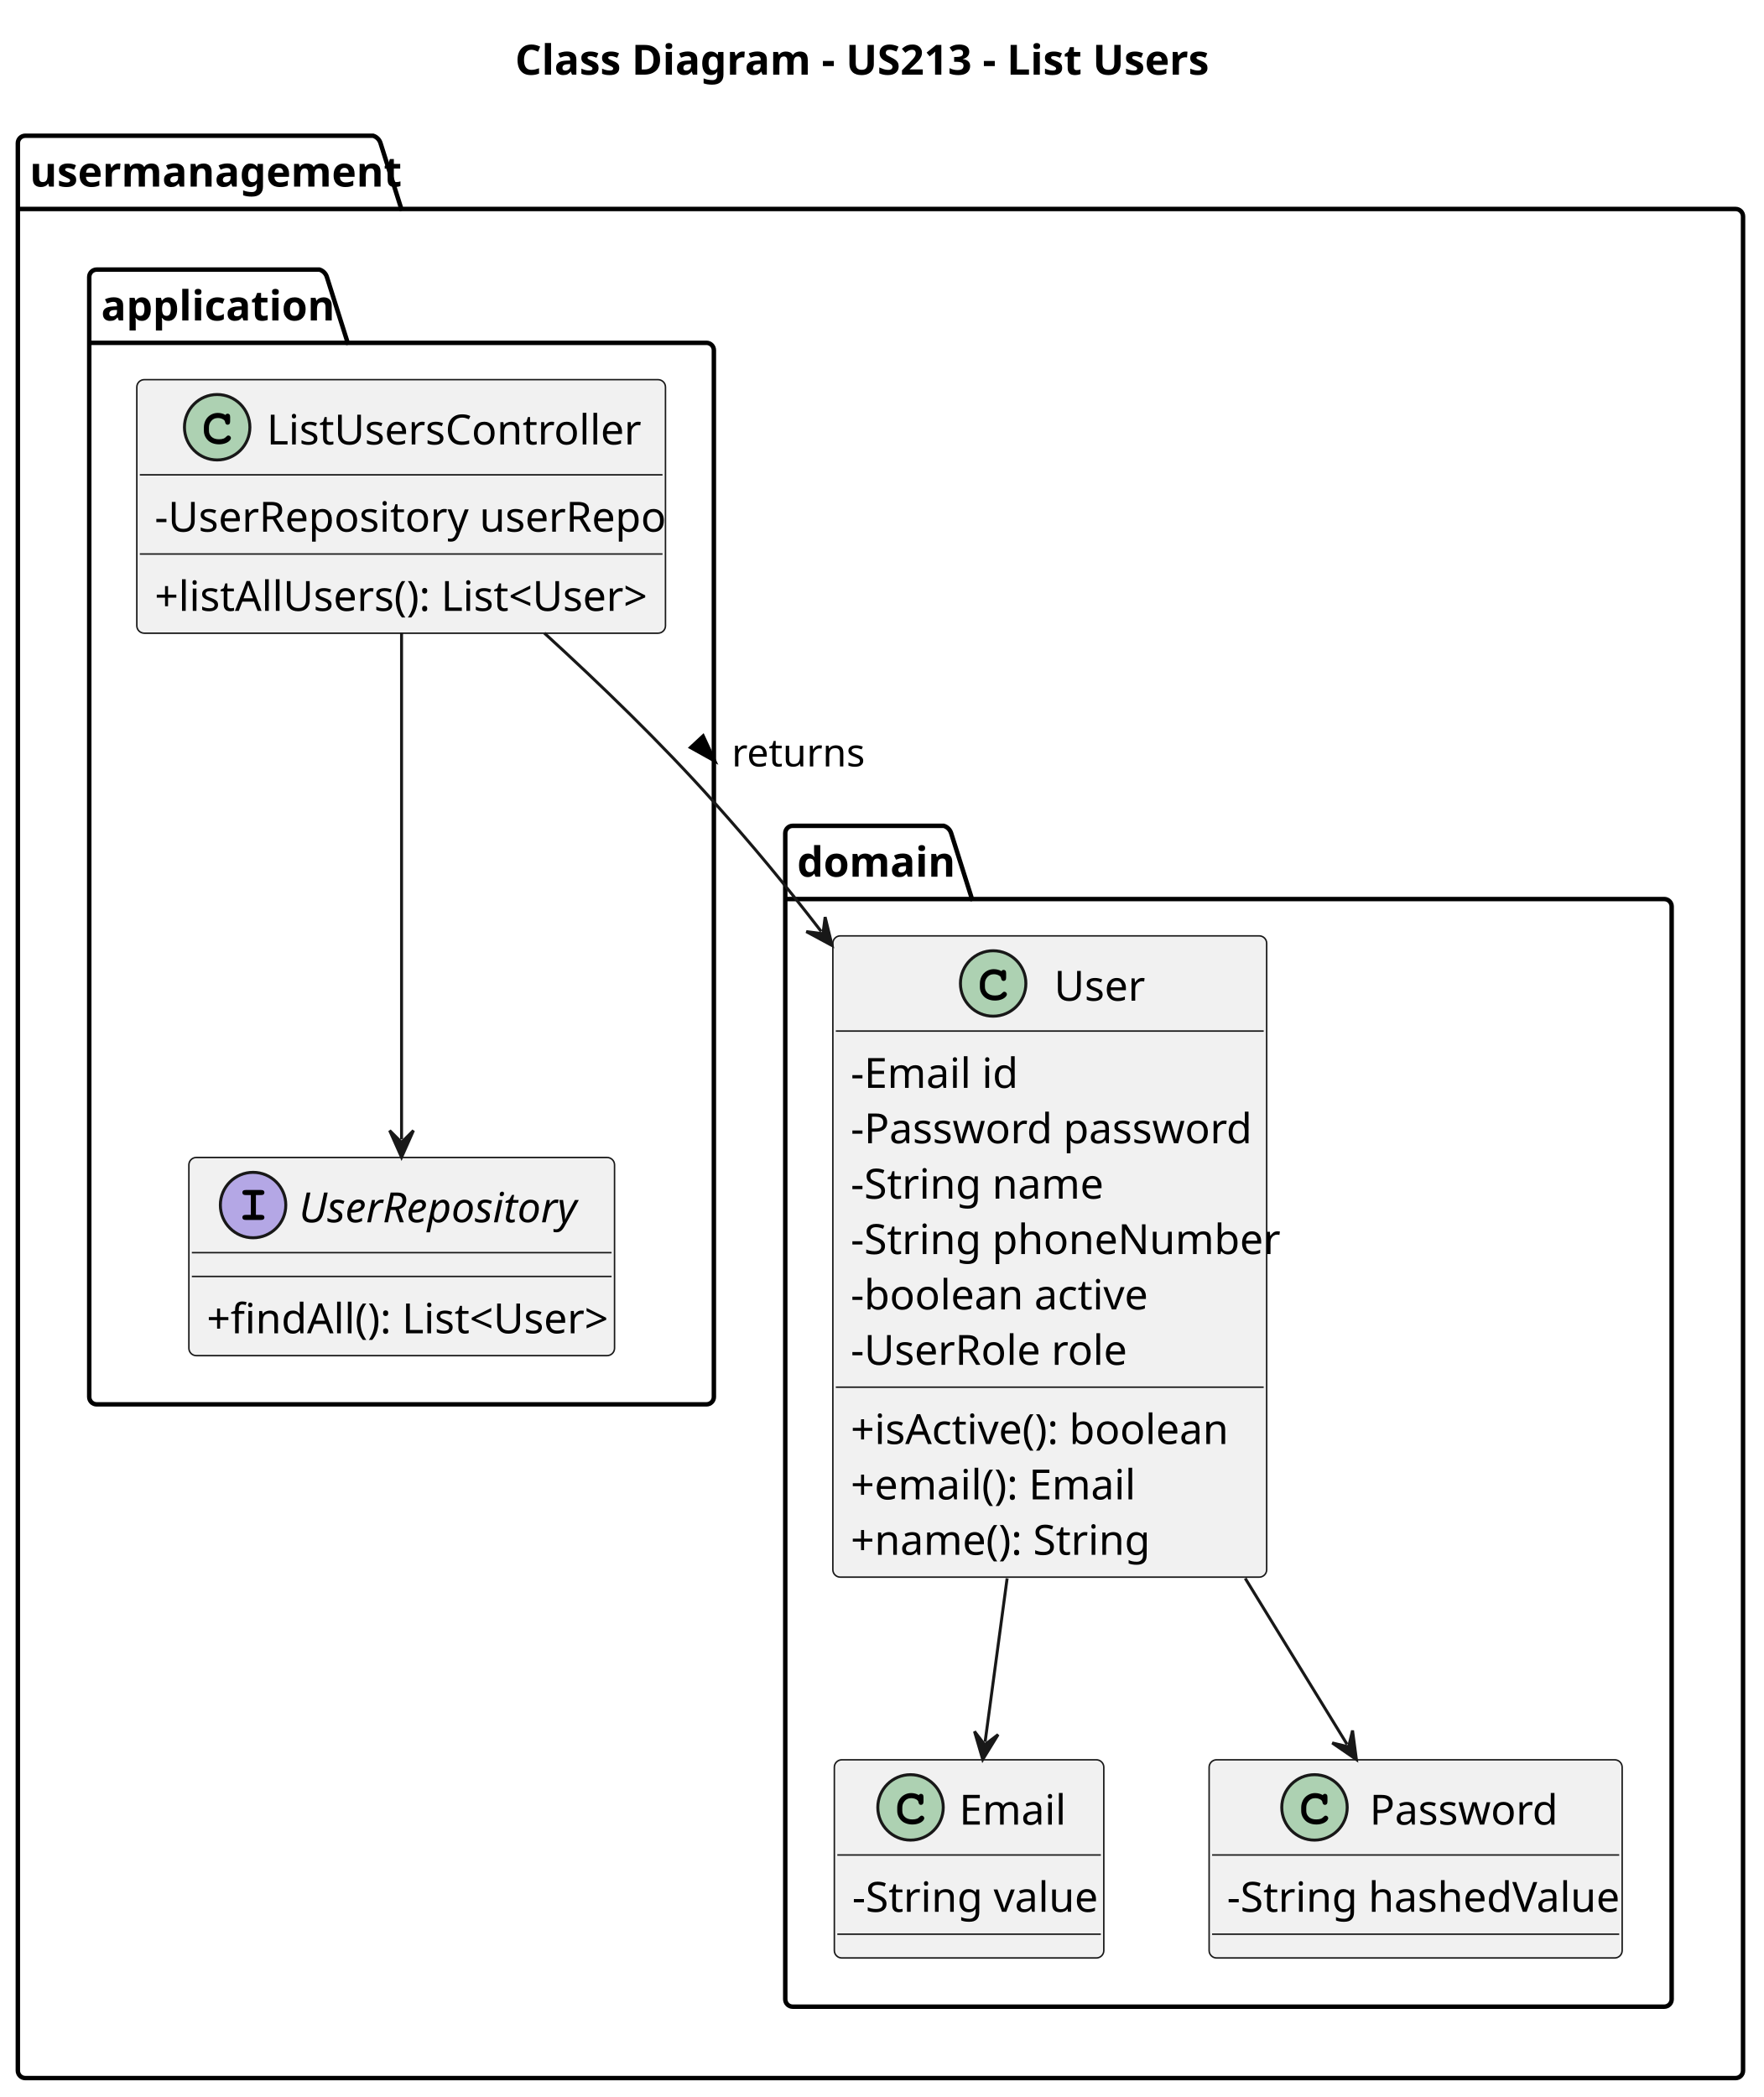
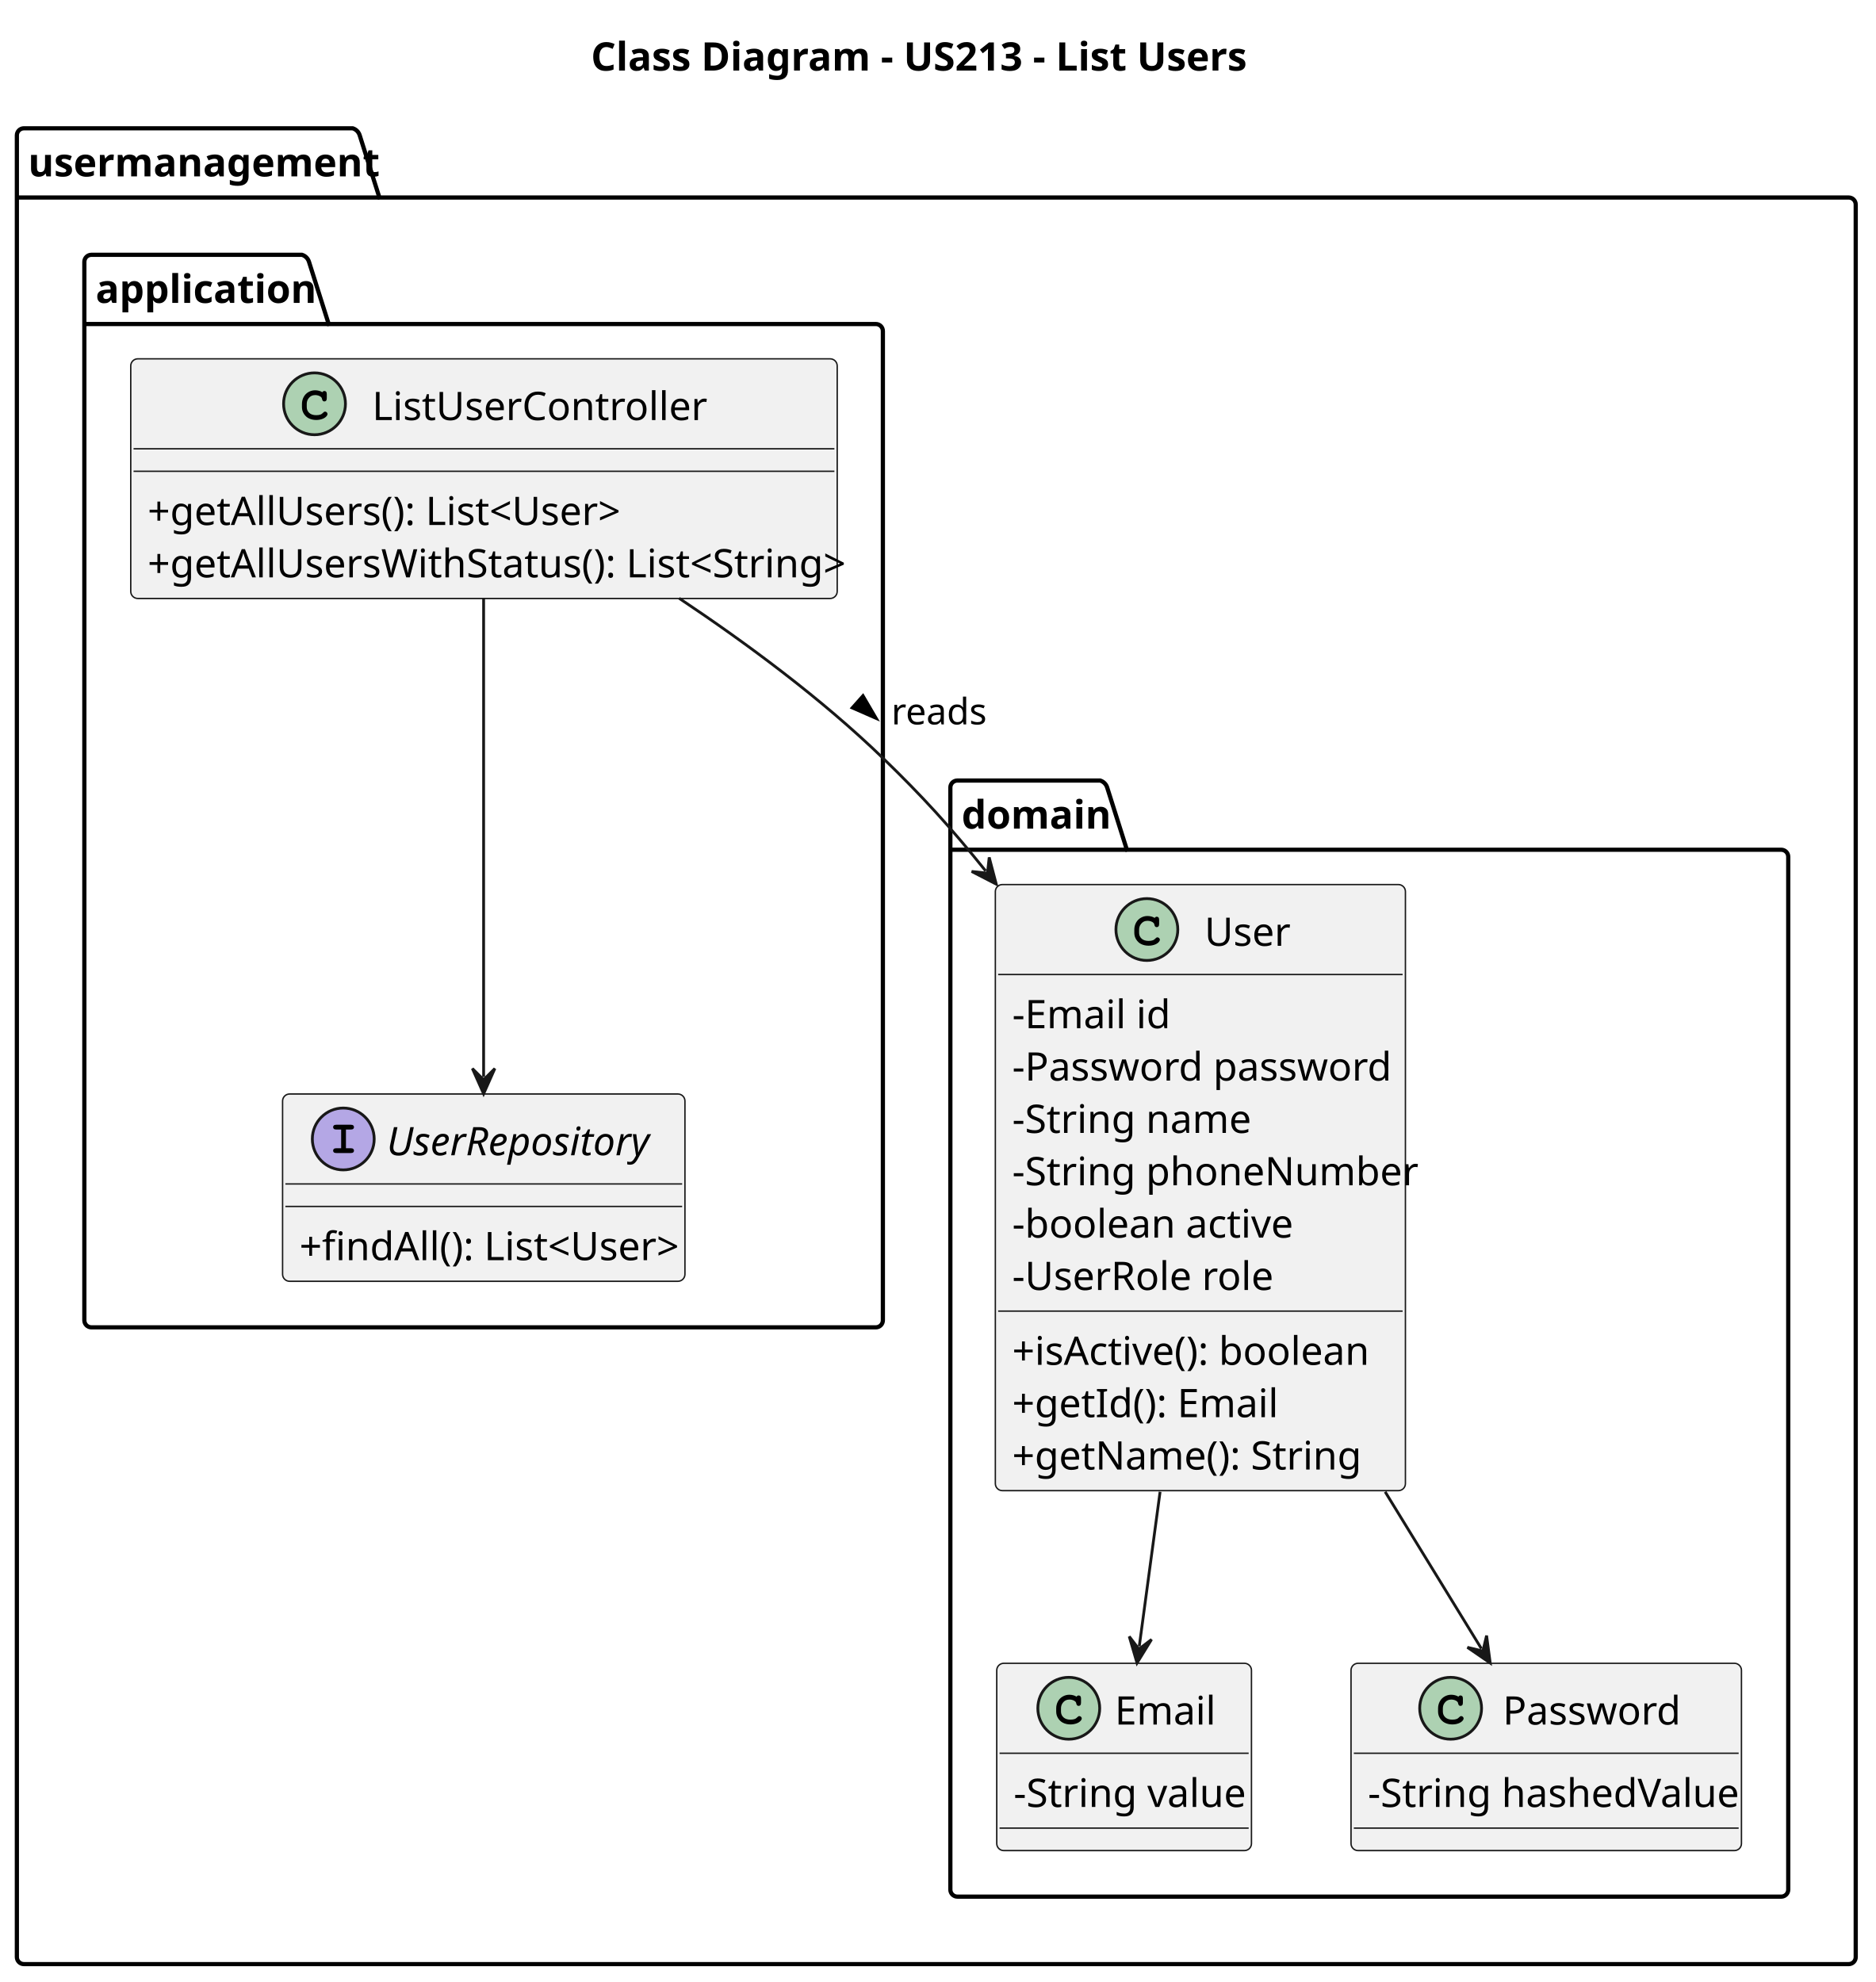
- <svg xmlns="http://www.w3.org/2000/svg" contentStyleType="text/css" height="705px" preserveAspectRatio="none" style="width:593px;height:705px;background:#FFFFFF;" version="1.1" viewBox="0 0 593 705" width="593px" zoomAndPan="magnify">
+ <svg xmlns="http://www.w3.org/2000/svg" contentStyleType="text/css" height="705px" preserveAspectRatio="none" style="width:667px;height:705px;background:#FFFFFF;" version="1.1" viewBox="0 0 667 705" width="667px" zoomAndPan="magnify">
  <defs />
  <g>
-     <text fill="#000000" font-family="sans-serif" font-size="14" font-weight="bold" lengthAdjust="spacing" textLength="232.654" x="173.173" y="25.107">Class Diagram - US213 - List Users</text>
+     <text fill="#000000" font-family="sans-serif" font-size="14" font-weight="bold" lengthAdjust="spacing" textLength="232.654" x="210.173" y="25.107">Class Diagram - US213 - List Users</text>
    <g id="cluster_usermanagement">
-       <path d="M8.5,45.635 L125.431,45.635 A3.75,3.75 0 0 1 127.931,48.135 L134.931,70.256 L583.5,70.256 A2.5,2.5 0 0 1 586,72.756 L586,696.135 A2.5,2.5 0 0 1 583.5,698.635 L8.5,698.635 A2.5,2.5 0 0 1 6,696.135 L6,48.135 A2.5,2.5 0 0 1 8.5,45.635 " fill="none" style="stroke:#000000;stroke-width:1.5;" />
+       <path d="M8.5,45.635 L125.431,45.635 A3.75,3.75 0 0 1 127.931,48.135 L134.931,70.256 L657.5,70.256 A2.5,2.5 0 0 1 660,72.756 L660,696.135 A2.5,2.5 0 0 1 657.5,698.635 L8.5,698.635 A2.5,2.5 0 0 1 6,696.135 L6,48.135 A2.5,2.5 0 0 1 8.5,45.635 " fill="none" style="stroke:#000000;stroke-width:1.5;" />
      <line style="stroke:#000000;stroke-width:1.5;" x1="6" x2="134.931" y1="70.256" y2="70.256" />
      <text fill="#000000" font-family="sans-serif" font-size="14" font-weight="bold" lengthAdjust="spacing" textLength="115.931" x="10" y="62.742">usermanagement</text>
    </g>
    <g id="cluster_domain">
-       <path d="M266.5,277.635 L317.279,277.635 A3.75,3.75 0 0 1 319.779,280.135 L326.779,302.256 L559.5,302.256 A2.5,2.5 0 0 1 562,304.756 L562,672.135 A2.5,2.5 0 0 1 559.5,674.635 L266.5,674.635 A2.5,2.5 0 0 1 264,672.135 L264,280.135 A2.5,2.5 0 0 1 266.5,277.635 " fill="none" style="stroke:#000000;stroke-width:1.5;" />
-       <line style="stroke:#000000;stroke-width:1.5;" x1="264" x2="326.779" y1="302.256" y2="302.256" />
-       <text fill="#000000" font-family="sans-serif" font-size="14" font-weight="bold" lengthAdjust="spacing" textLength="49.779" x="268" y="294.742">domain</text>
+       <path d="M340.5,277.635 L391.279,277.635 A3.75,3.75 0 0 1 393.779,280.135 L400.779,302.256 L633.5,302.256 A2.5,2.5 0 0 1 636,304.756 L636,672.135 A2.5,2.5 0 0 1 633.5,674.635 L340.5,674.635 A2.5,2.5 0 0 1 338,672.135 L338,280.135 A2.5,2.5 0 0 1 340.5,277.635 " fill="none" style="stroke:#000000;stroke-width:1.5;" />
+       <line style="stroke:#000000;stroke-width:1.5;" x1="338" x2="400.779" y1="302.256" y2="302.256" />
+       <text fill="#000000" font-family="sans-serif" font-size="14" font-weight="bold" lengthAdjust="spacing" textLength="49.779" x="342" y="294.742">domain</text>
    </g>
    <g id="cluster_application">
-       <path d="M32.5,90.635 L107.397,90.635 A3.75,3.75 0 0 1 109.897,93.135 L116.897,115.256 L237.5,115.256 A2.5,2.5 0 0 1 240,117.756 L240,469.635 A2.5,2.5 0 0 1 237.5,472.135 L32.5,472.135 A2.5,2.5 0 0 1 30,469.635 L30,93.135 A2.5,2.5 0 0 1 32.5,90.635 " fill="none" style="stroke:#000000;stroke-width:1.5;" />
+       <path d="M32.5,90.635 L107.397,90.635 A3.75,3.75 0 0 1 109.897,93.135 L116.897,115.256 L311.5,115.256 A2.5,2.5 0 0 1 314,117.756 L314,469.635 A2.5,2.5 0 0 1 311.5,472.135 L32.5,472.135 A2.5,2.5 0 0 1 30,469.635 L30,93.135 A2.5,2.5 0 0 1 32.5,90.635 " fill="none" style="stroke:#000000;stroke-width:1.5;" />
      <line style="stroke:#000000;stroke-width:1.5;" x1="30" x2="116.897" y1="115.256" y2="115.256" />
      <text fill="#000000" font-family="sans-serif" font-size="14" font-weight="bold" lengthAdjust="spacing" textLength="73.897" x="34" y="107.742">application</text>
    </g>
    <g id="elem_User">
-       <rect codeLine="6" fill="#F1F1F1" height="215.59" id="User" rx="2.5" ry="2.5" style="stroke:#181818;stroke-width:0.5;" width="145.848" x="280" y="314.635" />
-       <ellipse cx="333.894" cy="330.635" fill="#ADD1B2" rx="11" ry="11" style="stroke:#181818;stroke-width:1.0;" />
-       <path d="M336.66,326.51 Q336.816,326.291 337.004,326.182 Q337.191,326.072 337.41,326.072 Q337.785,326.072 338.019,326.338 Q338.254,326.588 338.254,327.197 L338.254,328.65 Q338.254,329.26 338.019,329.525 Q337.785,329.791 337.41,329.791 Q337.066,329.791 336.863,329.588 Q336.66,329.4 336.551,328.885 Q336.504,328.525 336.316,328.338 Q335.988,327.963 335.379,327.744 Q334.769,327.525 334.144,327.525 Q333.379,327.525 332.738,327.853 Q332.113,328.182 331.613,328.932 Q331.129,329.682 331.129,330.713 L331.129,331.807 Q331.129,333.041 332.019,333.869 Q332.91,334.682 334.504,334.682 Q335.441,334.682 336.098,334.432 Q336.488,334.275 336.91,333.838 Q337.176,333.572 337.316,333.494 Q337.473,333.416 337.676,333.416 Q338.004,333.416 338.254,333.682 Q338.519,333.932 338.519,334.275 Q338.519,334.619 338.176,335.025 Q337.676,335.603 336.879,335.932 Q335.801,336.385 334.504,336.385 Q332.988,336.385 331.785,335.76 Q330.801,335.26 330.113,334.197 Q329.426,333.119 329.426,331.838 L329.426,330.682 Q329.426,329.353 330.035,328.213 Q330.66,327.057 331.754,326.447 Q332.848,325.822 334.082,325.822 Q334.816,325.822 335.457,325.994 Q336.113,326.15 336.66,326.51 Z " fill="#000000" />
-       <text fill="#000000" font-family="sans-serif" font-size="14" lengthAdjust="spacing" textLength="29.559" x="354.394" y="336.432">User</text>
-       <line style="stroke:#181818;stroke-width:0.5;" x1="281" x2="424.848" y1="346.635" y2="346.635" />
-       <text fill="#000000" font-family="sans-serif" font-size="14" lengthAdjust="spacing" textLength="54.455" x="286" y="365.742">-Email id</text>
-       <text fill="#000000" font-family="sans-serif" font-size="14" lengthAdjust="spacing" textLength="129.938" x="286" y="384.363">-Password password</text>
-       <text fill="#000000" font-family="sans-serif" font-size="14" lengthAdjust="spacing" textLength="80.144" x="286" y="402.984">-String name</text>
-       <text fill="#000000" font-family="sans-serif" font-size="14" lengthAdjust="spacing" textLength="133.848" x="286" y="421.606">-String phoneNumber</text>
-       <text fill="#000000" font-family="sans-serif" font-size="14" lengthAdjust="spacing" textLength="94.951" x="286" y="440.227">-boolean active</text>
-       <text fill="#000000" font-family="sans-serif" font-size="14" lengthAdjust="spacing" textLength="90.248" x="286" y="458.848">-UserRole role</text>
-       <line style="stroke:#181818;stroke-width:0.5;" x1="281" x2="424.848" y1="466.361" y2="466.361" />
-       <text fill="#000000" font-family="sans-serif" font-size="14" lengthAdjust="spacing" textLength="123.341" x="286" y="485.469">+isActive(): boolean</text>
-       <text fill="#000000" font-family="sans-serif" font-size="14" lengthAdjust="spacing" textLength="93.741" x="286" y="504.09">+email(): Email</text>
-       <text fill="#000000" font-family="sans-serif" font-size="14" lengthAdjust="spacing" textLength="96.872" x="286" y="522.711">+name(): String</text>
+       <rect codeLine="6" fill="#F1F1F1" height="215.59" id="User" rx="2.5" ry="2.5" style="stroke:#181818;stroke-width:0.5;" width="145.848" x="354" y="314.635" />
+       <ellipse cx="407.894" cy="330.635" fill="#ADD1B2" rx="11" ry="11" style="stroke:#181818;stroke-width:1.0;" />
+       <path d="M410.66,326.51 Q410.816,326.291 411.004,326.182 Q411.191,326.072 411.41,326.072 Q411.785,326.072 412.019,326.338 Q412.254,326.588 412.254,327.197 L412.254,328.65 Q412.254,329.26 412.019,329.525 Q411.785,329.791 411.41,329.791 Q411.066,329.791 410.863,329.588 Q410.66,329.4 410.551,328.885 Q410.504,328.525 410.316,328.338 Q409.988,327.963 409.379,327.744 Q408.769,327.525 408.144,327.525 Q407.379,327.525 406.738,327.853 Q406.113,328.182 405.613,328.932 Q405.129,329.682 405.129,330.713 L405.129,331.807 Q405.129,333.041 406.019,333.869 Q406.91,334.682 408.504,334.682 Q409.441,334.682 410.098,334.432 Q410.488,334.275 410.91,333.838 Q411.176,333.572 411.316,333.494 Q411.473,333.416 411.676,333.416 Q412.004,333.416 412.254,333.682 Q412.519,333.932 412.519,334.275 Q412.519,334.619 412.176,335.025 Q411.676,335.603 410.879,335.932 Q409.801,336.385 408.504,336.385 Q406.988,336.385 405.785,335.76 Q404.801,335.26 404.113,334.197 Q403.426,333.119 403.426,331.838 L403.426,330.682 Q403.426,329.353 404.035,328.213 Q404.66,327.057 405.754,326.447 Q406.848,325.822 408.082,325.822 Q408.816,325.822 409.457,325.994 Q410.113,326.15 410.66,326.51 Z " fill="#000000" />
+       <text fill="#000000" font-family="sans-serif" font-size="14" lengthAdjust="spacing" textLength="29.559" x="428.394" y="336.432">User</text>
+       <line style="stroke:#181818;stroke-width:0.5;" x1="355" x2="498.848" y1="346.635" y2="346.635" />
+       <text fill="#000000" font-family="sans-serif" font-size="14" lengthAdjust="spacing" textLength="54.455" x="360" y="365.742">-Email id</text>
+       <text fill="#000000" font-family="sans-serif" font-size="14" lengthAdjust="spacing" textLength="129.938" x="360" y="384.363">-Password password</text>
+       <text fill="#000000" font-family="sans-serif" font-size="14" lengthAdjust="spacing" textLength="80.144" x="360" y="402.984">-String name</text>
+       <text fill="#000000" font-family="sans-serif" font-size="14" lengthAdjust="spacing" textLength="133.848" x="360" y="421.606">-String phoneNumber</text>
+       <text fill="#000000" font-family="sans-serif" font-size="14" lengthAdjust="spacing" textLength="94.951" x="360" y="440.227">-boolean active</text>
+       <text fill="#000000" font-family="sans-serif" font-size="14" lengthAdjust="spacing" textLength="90.248" x="360" y="458.848">-UserRole role</text>
+       <line style="stroke:#181818;stroke-width:0.5;" x1="355" x2="498.848" y1="466.361" y2="466.361" />
+       <text fill="#000000" font-family="sans-serif" font-size="14" lengthAdjust="spacing" textLength="123.341" x="360" y="485.469">+isActive(): boolean</text>
+       <text fill="#000000" font-family="sans-serif" font-size="14" lengthAdjust="spacing" textLength="91.424" x="360" y="504.09">+getId(): Email</text>
+       <text fill="#000000" font-family="sans-serif" font-size="14" lengthAdjust="spacing" textLength="118.658" x="360" y="522.711">+getName(): String</text>
    </g>
    <g id="elem_Email">
-       <rect codeLine="18" fill="#F1F1F1" height="66.621" id="Email" rx="2.5" ry="2.5" style="stroke:#181818;stroke-width:0.5;" width="90.593" x="280.5" y="591.635" />
-       <ellipse cx="306.114" cy="607.635" fill="#ADD1B2" rx="11" ry="11" style="stroke:#181818;stroke-width:1.0;" />
-       <path d="M308.879,603.51 Q309.036,603.291 309.223,603.182 Q309.411,603.072 309.629,603.072 Q310.004,603.072 310.239,603.338 Q310.473,603.588 310.473,604.197 L310.473,605.65 Q310.473,606.26 310.239,606.525 Q310.004,606.791 309.629,606.791 Q309.286,606.791 309.082,606.588 Q308.879,606.4 308.77,605.885 Q308.723,605.525 308.536,605.338 Q308.207,604.963 307.598,604.744 Q306.989,604.525 306.364,604.525 Q305.598,604.525 304.957,604.854 Q304.332,605.182 303.832,605.932 Q303.348,606.682 303.348,607.713 L303.348,608.807 Q303.348,610.041 304.239,610.869 Q305.129,611.682 306.723,611.682 Q307.661,611.682 308.317,611.432 Q308.707,611.275 309.129,610.838 Q309.395,610.572 309.536,610.494 Q309.692,610.416 309.895,610.416 Q310.223,610.416 310.473,610.682 Q310.739,610.932 310.739,611.275 Q310.739,611.619 310.395,612.025 Q309.895,612.604 309.098,612.932 Q308.02,613.385 306.723,613.385 Q305.207,613.385 304.004,612.76 Q303.02,612.26 302.332,611.197 Q301.645,610.119 301.645,608.838 L301.645,607.682 Q301.645,606.354 302.254,605.213 Q302.879,604.057 303.973,603.447 Q305.067,602.822 306.301,602.822 Q307.036,602.822 307.676,602.994 Q308.332,603.15 308.879,603.51 Z " fill="#000000" />
-       <text fill="#000000" font-family="sans-serif" font-size="14" lengthAdjust="spacing" textLength="35.007" x="322.472" y="613.432">Email</text>
-       <line style="stroke:#181818;stroke-width:0.5;" x1="281.5" x2="370.093" y1="623.635" y2="623.635" />
-       <text fill="#000000" font-family="sans-serif" font-size="14" lengthAdjust="spacing" textLength="78.593" x="286.5" y="642.742">-String value</text>
-       <line style="stroke:#181818;stroke-width:0.5;" x1="281.5" x2="370.093" y1="650.256" y2="650.256" />
+       <rect codeLine="18" fill="#F1F1F1" height="66.621" id="Email" rx="2.5" ry="2.5" style="stroke:#181818;stroke-width:0.5;" width="90.593" x="354.5" y="591.635" />
+       <ellipse cx="380.114" cy="607.635" fill="#ADD1B2" rx="11" ry="11" style="stroke:#181818;stroke-width:1.0;" />
+       <path d="M382.879,603.51 Q383.036,603.291 383.223,603.182 Q383.411,603.072 383.629,603.072 Q384.004,603.072 384.239,603.338 Q384.473,603.588 384.473,604.197 L384.473,605.65 Q384.473,606.26 384.239,606.525 Q384.004,606.791 383.629,606.791 Q383.286,606.791 383.082,606.588 Q382.879,606.4 382.77,605.885 Q382.723,605.525 382.536,605.338 Q382.207,604.963 381.598,604.744 Q380.989,604.525 380.364,604.525 Q379.598,604.525 378.957,604.854 Q378.332,605.182 377.832,605.932 Q377.348,606.682 377.348,607.713 L377.348,608.807 Q377.348,610.041 378.239,610.869 Q379.129,611.682 380.723,611.682 Q381.661,611.682 382.317,611.432 Q382.707,611.275 383.129,610.838 Q383.395,610.572 383.536,610.494 Q383.692,610.416 383.895,610.416 Q384.223,610.416 384.473,610.682 Q384.739,610.932 384.739,611.275 Q384.739,611.619 384.395,612.025 Q383.895,612.604 383.098,612.932 Q382.02,613.385 380.723,613.385 Q379.207,613.385 378.004,612.76 Q377.02,612.26 376.332,611.197 Q375.645,610.119 375.645,608.838 L375.645,607.682 Q375.645,606.354 376.254,605.213 Q376.879,604.057 377.973,603.447 Q379.067,602.822 380.301,602.822 Q381.036,602.822 381.676,602.994 Q382.332,603.15 382.879,603.51 Z " fill="#000000" />
+       <text fill="#000000" font-family="sans-serif" font-size="14" lengthAdjust="spacing" textLength="35.007" x="396.472" y="613.432">Email</text>
+       <line style="stroke:#181818;stroke-width:0.5;" x1="355.5" x2="444.093" y1="623.635" y2="623.635" />
+       <text fill="#000000" font-family="sans-serif" font-size="14" lengthAdjust="spacing" textLength="78.593" x="360.5" y="642.742">-String value</text>
+       <line style="stroke:#181818;stroke-width:0.5;" x1="355.5" x2="444.093" y1="650.256" y2="650.256" />
    </g>
    <g id="elem_Password">
-       <rect codeLine="22" fill="#F1F1F1" height="66.621" id="Password" rx="2.5" ry="2.5" style="stroke:#181818;stroke-width:0.5;" width="138.861" x="406.5" y="591.635" />
-       <ellipse cx="441.927" cy="607.635" fill="#ADD1B2" rx="11" ry="11" style="stroke:#181818;stroke-width:1.0;" />
-       <path d="M444.692,603.51 Q444.849,603.291 445.036,603.182 Q445.224,603.072 445.442,603.072 Q445.817,603.072 446.052,603.338 Q446.286,603.588 446.286,604.197 L446.286,605.65 Q446.286,606.26 446.052,606.525 Q445.817,606.791 445.442,606.791 Q445.099,606.791 444.895,606.588 Q444.692,606.4 444.583,605.885 Q444.536,605.525 444.349,605.338 Q444.02,604.963 443.411,604.744 Q442.802,604.525 442.177,604.525 Q441.411,604.525 440.77,604.854 Q440.145,605.182 439.645,605.932 Q439.161,606.682 439.161,607.713 L439.161,608.807 Q439.161,610.041 440.052,610.869 Q440.942,611.682 442.536,611.682 Q443.474,611.682 444.13,611.432 Q444.52,611.275 444.942,610.838 Q445.208,610.572 445.349,610.494 Q445.505,610.416 445.708,610.416 Q446.036,610.416 446.286,610.682 Q446.552,610.932 446.552,611.275 Q446.552,611.619 446.208,612.025 Q445.708,612.604 444.911,612.932 Q443.833,613.385 442.536,613.385 Q441.02,613.385 439.817,612.76 Q438.833,612.26 438.145,611.197 Q437.458,610.119 437.458,608.838 L437.458,607.682 Q437.458,606.354 438.067,605.213 Q438.692,604.057 439.786,603.447 Q440.88,602.822 442.114,602.822 Q442.849,602.822 443.489,602.994 Q444.145,603.15 444.692,603.51 Z " fill="#000000" />
-       <text fill="#000000" font-family="sans-serif" font-size="14" lengthAdjust="spacing" textLength="61.469" x="460.466" y="613.432">Password</text>
-       <line style="stroke:#181818;stroke-width:0.5;" x1="407.5" x2="544.361" y1="623.635" y2="623.635" />
-       <text fill="#000000" font-family="sans-serif" font-size="14" lengthAdjust="spacing" textLength="126.861" x="412.5" y="642.742">-String hashedValue</text>
-       <line style="stroke:#181818;stroke-width:0.5;" x1="407.5" x2="544.361" y1="650.256" y2="650.256" />
+       <rect codeLine="22" fill="#F1F1F1" height="66.621" id="Password" rx="2.5" ry="2.5" style="stroke:#181818;stroke-width:0.5;" width="138.861" x="480.5" y="591.635" />
+       <ellipse cx="515.927" cy="607.635" fill="#ADD1B2" rx="11" ry="11" style="stroke:#181818;stroke-width:1.0;" />
+       <path d="M518.692,603.51 Q518.848,603.291 519.036,603.182 Q519.223,603.072 519.442,603.072 Q519.817,603.072 520.052,603.338 Q520.286,603.588 520.286,604.197 L520.286,605.65 Q520.286,606.26 520.052,606.525 Q519.817,606.791 519.442,606.791 Q519.098,606.791 518.895,606.588 Q518.692,606.4 518.583,605.885 Q518.536,605.525 518.348,605.338 Q518.02,604.963 517.411,604.744 Q516.802,604.525 516.177,604.525 Q515.411,604.525 514.77,604.854 Q514.145,605.182 513.645,605.932 Q513.161,606.682 513.161,607.713 L513.161,608.807 Q513.161,610.041 514.052,610.869 Q514.942,611.682 516.536,611.682 Q517.473,611.682 518.13,611.432 Q518.52,611.275 518.942,610.838 Q519.208,610.572 519.348,610.494 Q519.505,610.416 519.708,610.416 Q520.036,610.416 520.286,610.682 Q520.552,610.932 520.552,611.275 Q520.552,611.619 520.208,612.025 Q519.708,612.604 518.911,612.932 Q517.833,613.385 516.536,613.385 Q515.02,613.385 513.817,612.76 Q512.833,612.26 512.145,611.197 Q511.458,610.119 511.458,608.838 L511.458,607.682 Q511.458,606.354 512.067,605.213 Q512.692,604.057 513.786,603.447 Q514.88,602.822 516.114,602.822 Q516.848,602.822 517.489,602.994 Q518.145,603.15 518.692,603.51 Z " fill="#000000" />
+       <text fill="#000000" font-family="sans-serif" font-size="14" lengthAdjust="spacing" textLength="61.469" x="534.466" y="613.432">Password</text>
+       <line style="stroke:#181818;stroke-width:0.5;" x1="481.5" x2="618.361" y1="623.635" y2="623.635" />
+       <text fill="#000000" font-family="sans-serif" font-size="14" lengthAdjust="spacing" textLength="126.861" x="486.5" y="642.742">-String hashedValue</text>
+       <line style="stroke:#181818;stroke-width:0.5;" x1="481.5" x2="618.361" y1="650.256" y2="650.256" />
    </g>
-     <g id="elem_ListUsersController">
-       <rect codeLine="31" fill="#F1F1F1" height="85.242" id="ListUsersController" rx="2.5" ry="2.5" style="stroke:#181818;stroke-width:0.5;" width="177.731" x="46" y="127.635" />
-       <ellipse cx="73.013" cy="143.635" fill="#ADD1B2" rx="11" ry="11" style="stroke:#181818;stroke-width:1.0;" />
-       <path d="M75.779,139.51 Q75.935,139.291 76.123,139.182 Q76.31,139.072 76.529,139.072 Q76.904,139.072 77.138,139.338 Q77.373,139.588 77.373,140.197 L77.373,141.65 Q77.373,142.26 77.138,142.525 Q76.904,142.791 76.529,142.791 Q76.185,142.791 75.982,142.588 Q75.779,142.4 75.67,141.885 Q75.623,141.525 75.435,141.338 Q75.107,140.963 74.498,140.744 Q73.888,140.525 73.263,140.525 Q72.498,140.525 71.857,140.853 Q71.232,141.182 70.732,141.932 Q70.248,142.682 70.248,143.713 L70.248,144.807 Q70.248,146.041 71.138,146.869 Q72.029,147.682 73.623,147.682 Q74.56,147.682 75.216,147.432 Q75.607,147.275 76.029,146.838 Q76.295,146.572 76.435,146.494 Q76.591,146.416 76.795,146.416 Q77.123,146.416 77.373,146.682 Q77.638,146.932 77.638,147.275 Q77.638,147.619 77.295,148.025 Q76.795,148.603 75.998,148.932 Q74.92,149.385 73.623,149.385 Q72.107,149.385 70.904,148.76 Q69.92,148.26 69.232,147.197 Q68.545,146.119 68.545,144.838 L68.545,143.682 Q68.545,142.353 69.154,141.213 Q69.779,140.057 70.873,139.447 Q71.966,138.822 73.201,138.822 Q73.935,138.822 74.576,138.994 Q75.232,139.15 75.779,139.51 Z " fill="#000000" />
-       <text fill="#000000" font-family="sans-serif" font-size="14" lengthAdjust="spacing" textLength="119.034" x="89.683" y="149.432">ListUsersController</text>
-       <line style="stroke:#181818;stroke-width:0.5;" x1="47" x2="222.731" y1="159.635" y2="159.635" />
-       <text fill="#000000" font-family="sans-serif" font-size="14" lengthAdjust="spacing" textLength="165.731" x="52" y="178.742">-UserRepository userRepo</text>
-       <line style="stroke:#181818;stroke-width:0.5;" x1="47" x2="222.731" y1="186.256" y2="186.256" />
-       <text fill="#000000" font-family="sans-serif" font-size="14" lengthAdjust="spacing" textLength="162.203" x="52" y="205.363">+listAllUsers(): List&lt;User&gt;</text>
+     <g id="elem_ListUserController">
+       <rect codeLine="31" fill="#F1F1F1" height="85.242" id="ListUserController" rx="2.5" ry="2.5" style="stroke:#181818;stroke-width:0.5;" width="251.258" x="46.5" y="127.635" />
+       <ellipse cx="111.862" cy="143.635" fill="#ADD1B2" rx="11" ry="11" style="stroke:#181818;stroke-width:1.0;" />
+       <path d="M114.627,139.51 Q114.784,139.291 114.971,139.182 Q115.159,139.072 115.377,139.072 Q115.752,139.072 115.987,139.338 Q116.221,139.588 116.221,140.197 L116.221,141.65 Q116.221,142.26 115.987,142.525 Q115.752,142.791 115.377,142.791 Q115.034,142.791 114.831,142.588 Q114.627,142.4 114.518,141.885 Q114.471,141.525 114.284,141.338 Q113.956,140.963 113.346,140.744 Q112.737,140.525 112.112,140.525 Q111.346,140.525 110.706,140.853 Q110.081,141.182 109.581,141.932 Q109.096,142.682 109.096,143.713 L109.096,144.807 Q109.096,146.041 109.987,146.869 Q110.877,147.682 112.471,147.682 Q113.409,147.682 114.065,147.432 Q114.456,147.275 114.877,146.838 Q115.143,146.572 115.284,146.494 Q115.44,146.416 115.643,146.416 Q115.971,146.416 116.221,146.682 Q116.487,146.932 116.487,147.275 Q116.487,147.619 116.143,148.025 Q115.643,148.603 114.846,148.932 Q113.768,149.385 112.471,149.385 Q110.956,149.385 109.752,148.76 Q108.768,148.26 108.081,147.197 Q107.393,146.119 107.393,144.838 L107.393,143.682 Q107.393,142.353 108.002,141.213 Q108.627,140.057 109.721,139.447 Q110.815,138.822 112.049,138.822 Q112.784,138.822 113.424,138.994 Q114.081,139.15 114.627,139.51 Z " fill="#000000" />
+       <text fill="#000000" font-family="sans-serif" font-size="14" lengthAdjust="spacing" textLength="112.034" x="132.362" y="149.432">ListUserController</text>
+       <line style="stroke:#181818;stroke-width:0.5;" x1="47.5" x2="296.758" y1="159.635" y2="159.635" />
+       <line style="stroke:#181818;stroke-width:0.5;" x1="47.5" x2="296.758" y1="167.635" y2="167.635" />
+       <text fill="#000000" font-family="sans-serif" font-size="14" lengthAdjust="spacing" textLength="164.555" x="52.5" y="186.742">+getAllUsers(): List&lt;User&gt;</text>
+       <text fill="#000000" font-family="sans-serif" font-size="14" lengthAdjust="spacing" textLength="239.258" x="52.5" y="205.363">+getAllUsersWithStatus(): List&lt;String&gt;</text>
    </g>
    <g id="elem_UserRepository">
-       <rect codeLine="36" fill="#F1F1F1" height="66.621" id="UserRepository" rx="2.5" ry="2.5" style="stroke:#181818;stroke-width:0.5;" width="143.106" x="63.5" y="389.135" />
-       <ellipse cx="85.084" cy="405.135" fill="#B4A7E5" rx="11" ry="11" style="stroke:#181818;stroke-width:1.0;" />
-       <path d="M86.037,401.775 L86.037,408.432 L87.756,408.432 Q88.365,408.432 88.631,408.666 Q88.896,408.9 88.896,409.291 Q88.896,409.666 88.631,409.9 Q88.365,410.135 87.756,410.135 L82.615,410.135 Q82.006,410.135 81.74,409.9 Q81.475,409.666 81.475,409.275 Q81.475,408.9 81.74,408.666 Q82.006,408.432 82.615,408.432 L84.334,408.432 L84.334,401.775 L82.615,401.775 Q82.006,401.775 81.74,401.541 Q81.475,401.307 81.475,400.916 Q81.475,400.541 81.74,400.307 Q82.006,400.072 82.615,400.072 L87.756,400.072 Q88.365,400.072 88.631,400.307 Q88.896,400.541 88.896,400.916 Q88.896,401.307 88.631,401.541 Q88.365,401.775 87.756,401.775 L86.037,401.775 Z " fill="#000000" />
-       <text fill="#000000" font-family="sans-serif" font-size="14" font-style="italic" lengthAdjust="spacing" textLength="96.476" x="100.547" y="410.932">UserRepository</text>
-       <line style="stroke:#181818;stroke-width:0.5;" x1="64.5" x2="205.606" y1="421.135" y2="421.135" />
-       <line style="stroke:#181818;stroke-width:0.5;" x1="64.5" x2="205.606" y1="429.135" y2="429.135" />
-       <text fill="#000000" font-family="sans-serif" font-size="14" lengthAdjust="spacing" textLength="131.106" x="69.5" y="448.242">+findAll(): List&lt;User&gt;</text>
+       <rect codeLine="36" fill="#F1F1F1" height="66.621" id="UserRepository" rx="2.5" ry="2.5" style="stroke:#181818;stroke-width:0.5;" width="143.106" x="100.5" y="389.135" />
+       <ellipse cx="122.084" cy="405.135" fill="#B4A7E5" rx="11" ry="11" style="stroke:#181818;stroke-width:1.0;" />
+       <path d="M123.037,401.775 L123.037,408.432 L124.756,408.432 Q125.365,408.432 125.631,408.666 Q125.896,408.9 125.896,409.291 Q125.896,409.666 125.631,409.9 Q125.365,410.135 124.756,410.135 L119.615,410.135 Q119.006,410.135 118.74,409.9 Q118.475,409.666 118.475,409.275 Q118.475,408.9 118.74,408.666 Q119.006,408.432 119.615,408.432 L121.334,408.432 L121.334,401.775 L119.615,401.775 Q119.006,401.775 118.74,401.541 Q118.475,401.307 118.475,400.916 Q118.475,400.541 118.74,400.307 Q119.006,400.072 119.615,400.072 L124.756,400.072 Q125.365,400.072 125.631,400.307 Q125.896,400.541 125.896,400.916 Q125.896,401.307 125.631,401.541 Q125.365,401.775 124.756,401.775 L123.037,401.775 Z " fill="#000000" />
+       <text fill="#000000" font-family="sans-serif" font-size="14" font-style="italic" lengthAdjust="spacing" textLength="96.476" x="137.547" y="410.932">UserRepository</text>
+       <line style="stroke:#181818;stroke-width:0.5;" x1="101.5" x2="242.606" y1="421.135" y2="421.135" />
+       <line style="stroke:#181818;stroke-width:0.5;" x1="101.5" x2="242.606" y1="429.135" y2="429.135" />
+       <text fill="#000000" font-family="sans-serif" font-size="14" lengthAdjust="spacing" textLength="131.106" x="106.5" y="448.242">+findAll(): List&lt;User&gt;</text>
    </g>
    <g id="link_User_Email">
-       <path codeLine="26" d="M338.59,530.635 C335.6,552.845 333.47,568.658 331.19,585.598 " fill="none" id="User-to-Email" style="stroke:#181818;stroke-width:1.0;" />
-       <polygon fill="#181818" points="330.39,591.545,335.555,583.159,331.057,586.589,327.626,582.092,330.39,591.545" style="stroke:#181818;stroke-width:1.0;" />
+       <path codeLine="26" d="M412.59,530.635 C409.6,552.845 407.47,568.658 405.19,585.598 " fill="none" id="User-to-Email" style="stroke:#181818;stroke-width:1.0;" />
+       <polygon fill="#181818" points="404.39,591.545,409.555,583.159,405.057,586.589,401.626,582.092,404.39,591.545" style="stroke:#181818;stroke-width:1.0;" />
    </g>
    <g id="link_User_Password">
-       <path codeLine="27" d="M418.64,530.635 C432.27,552.845 442.483,569.49 452.873,586.43 " fill="none" id="User-to-Password" style="stroke:#181818;stroke-width:1.0;" />
-       <polygon fill="#181818" points="456.01,591.545,454.714,581.782,453.396,587.283,447.895,585.964,456.01,591.545" style="stroke:#181818;stroke-width:1.0;" />
+       <path codeLine="27" d="M492.64,530.635 C506.27,552.845 516.483,569.49 526.873,586.43 " fill="none" id="User-to-Password" style="stroke:#181818;stroke-width:1.0;" />
+       <polygon fill="#181818" points="530.01,591.545,528.714,581.782,527.396,587.283,521.895,585.964,530.01,591.545" style="stroke:#181818;stroke-width:1.0;" />
    </g>
-     <g id="link_ListUsersController_UserRepository">
-       <path codeLine="41" d="M135,212.785 C135,262.305 135,337.935 135,383.075 " fill="none" id="ListUsersController-to-UserRepository" style="stroke:#181818;stroke-width:1.0;" />
-       <polygon fill="#181818" points="135,389.075,139,380.075,135,384.075,131,380.075,135,389.075" style="stroke:#181818;stroke-width:1.0;" />
+     <g id="link_ListUserController_UserRepository">
+       <path codeLine="41" d="M172,212.785 C172,262.305 172,337.935 172,383.075 " fill="none" id="ListUserController-to-UserRepository" style="stroke:#181818;stroke-width:1.0;" />
+       <polygon fill="#181818" points="172,389.075,176,380.075,172,384.075,168,380.075,172,389.075" style="stroke:#181818;stroke-width:1.0;" />
    </g>
-     <g id="link_ListUsersController_User">
-       <path codeLine="42" d="M183,212.835 C201.53,229.765 222.45,249.955 240,269.635 C253.46,284.725 263.302,296.597 276.072,313.127 " fill="none" id="ListUsersController-to-User" style="stroke:#181818;stroke-width:1.0;" />
-       <polygon fill="#181818" points="279.74,317.875,277.403,308.307,276.683,313.918,271.072,313.198,279.74,317.875" style="stroke:#181818;stroke-width:1.0;" />
-       <polygon fill="#000000" points="240.401,255.945,236.403,247.316,232.094,251.314,240.401,255.945" style="stroke:#000000;stroke-width:1.0;" />
-       <text fill="#000000" font-family="sans-serif" font-size="13" lengthAdjust="spacing" textLength="40.46" x="246" y="257.663">returns</text>
+     <g id="link_ListUserController_User">
+       <path codeLine="42" d="M241.54,212.805 C265.79,228.985 292.33,248.665 314,269.635 C328.06,283.245 337.936,294.054 350.576,309.814 " fill="none" id="ListUserController-to-User" style="stroke:#181818;stroke-width:1.0;" />
+       <polygon fill="#181818" points="354.33,314.495,351.819,304.971,351.202,310.594,345.579,309.976,354.33,314.495" style="stroke:#181818;stroke-width:1.0;" />
+       <polygon fill="#000000" points="311.736,255.604,306.931,247.396,303.024,251.787,311.736,255.604" style="stroke:#000000;stroke-width:1.0;" />
+       <text fill="#000000" font-family="sans-serif" font-size="13" lengthAdjust="spacing" textLength="32.519" x="317" y="257.663">reads</text>
    </g>
  </g>
</svg>
